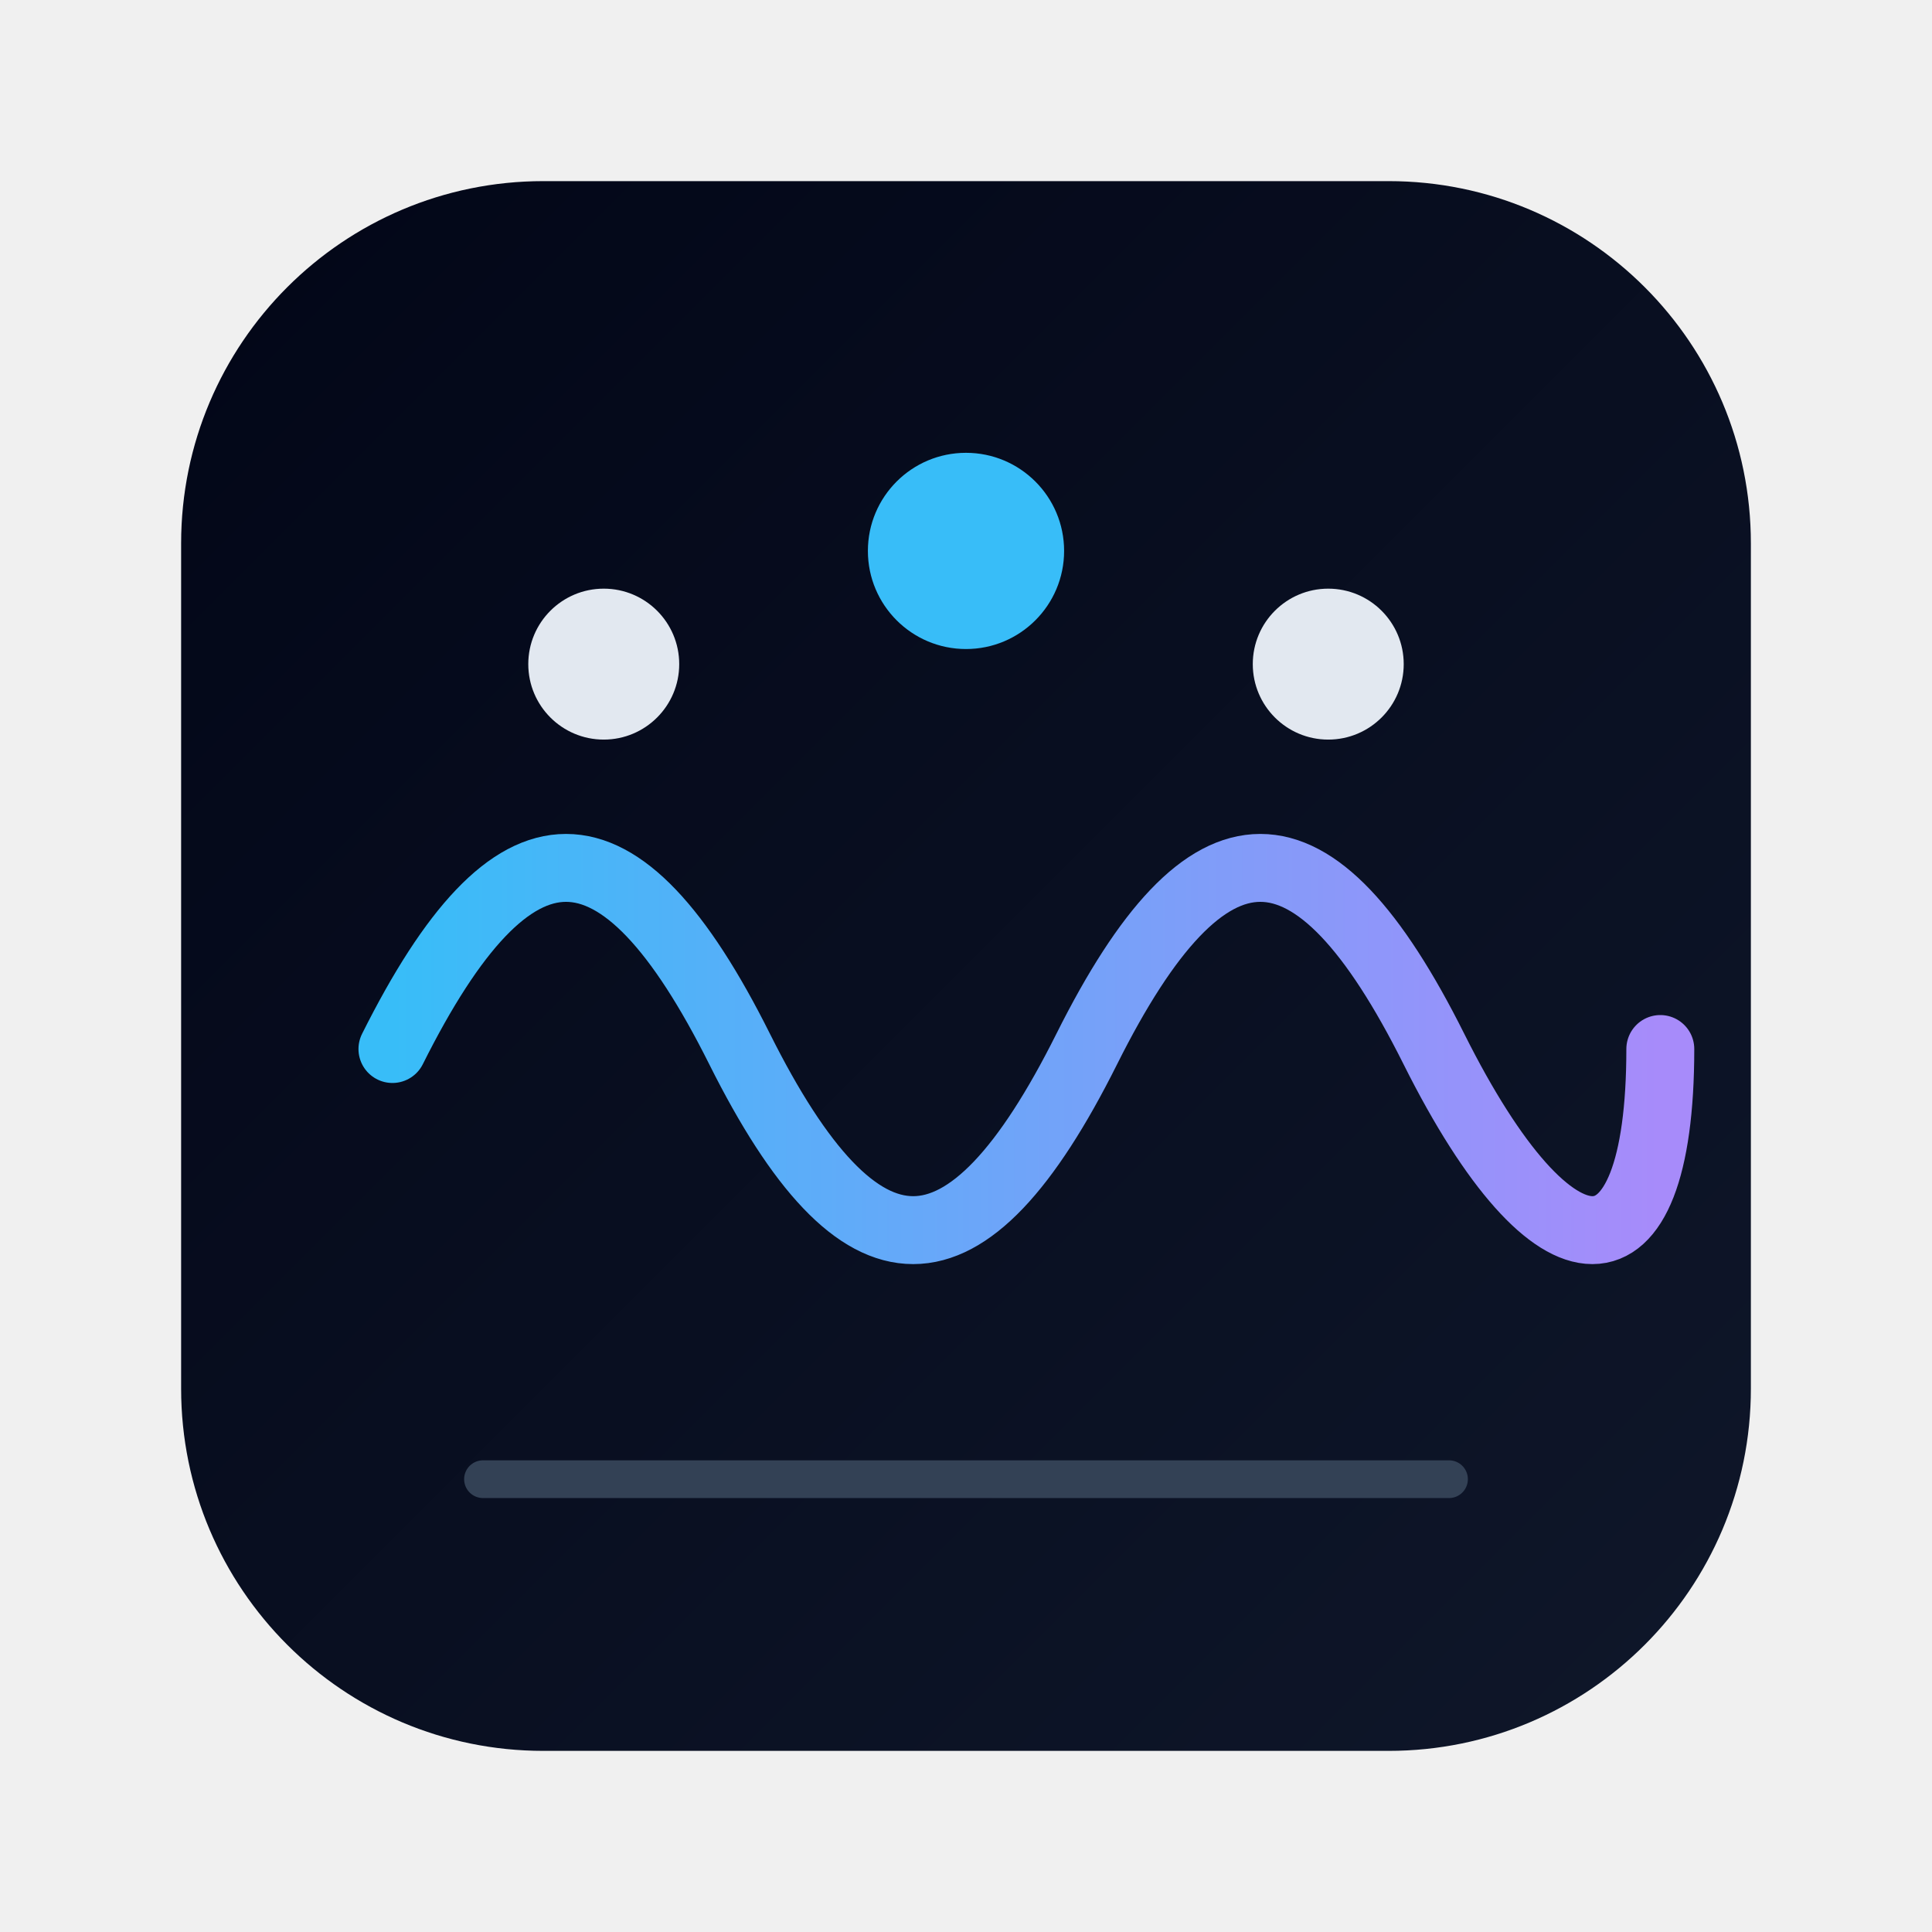
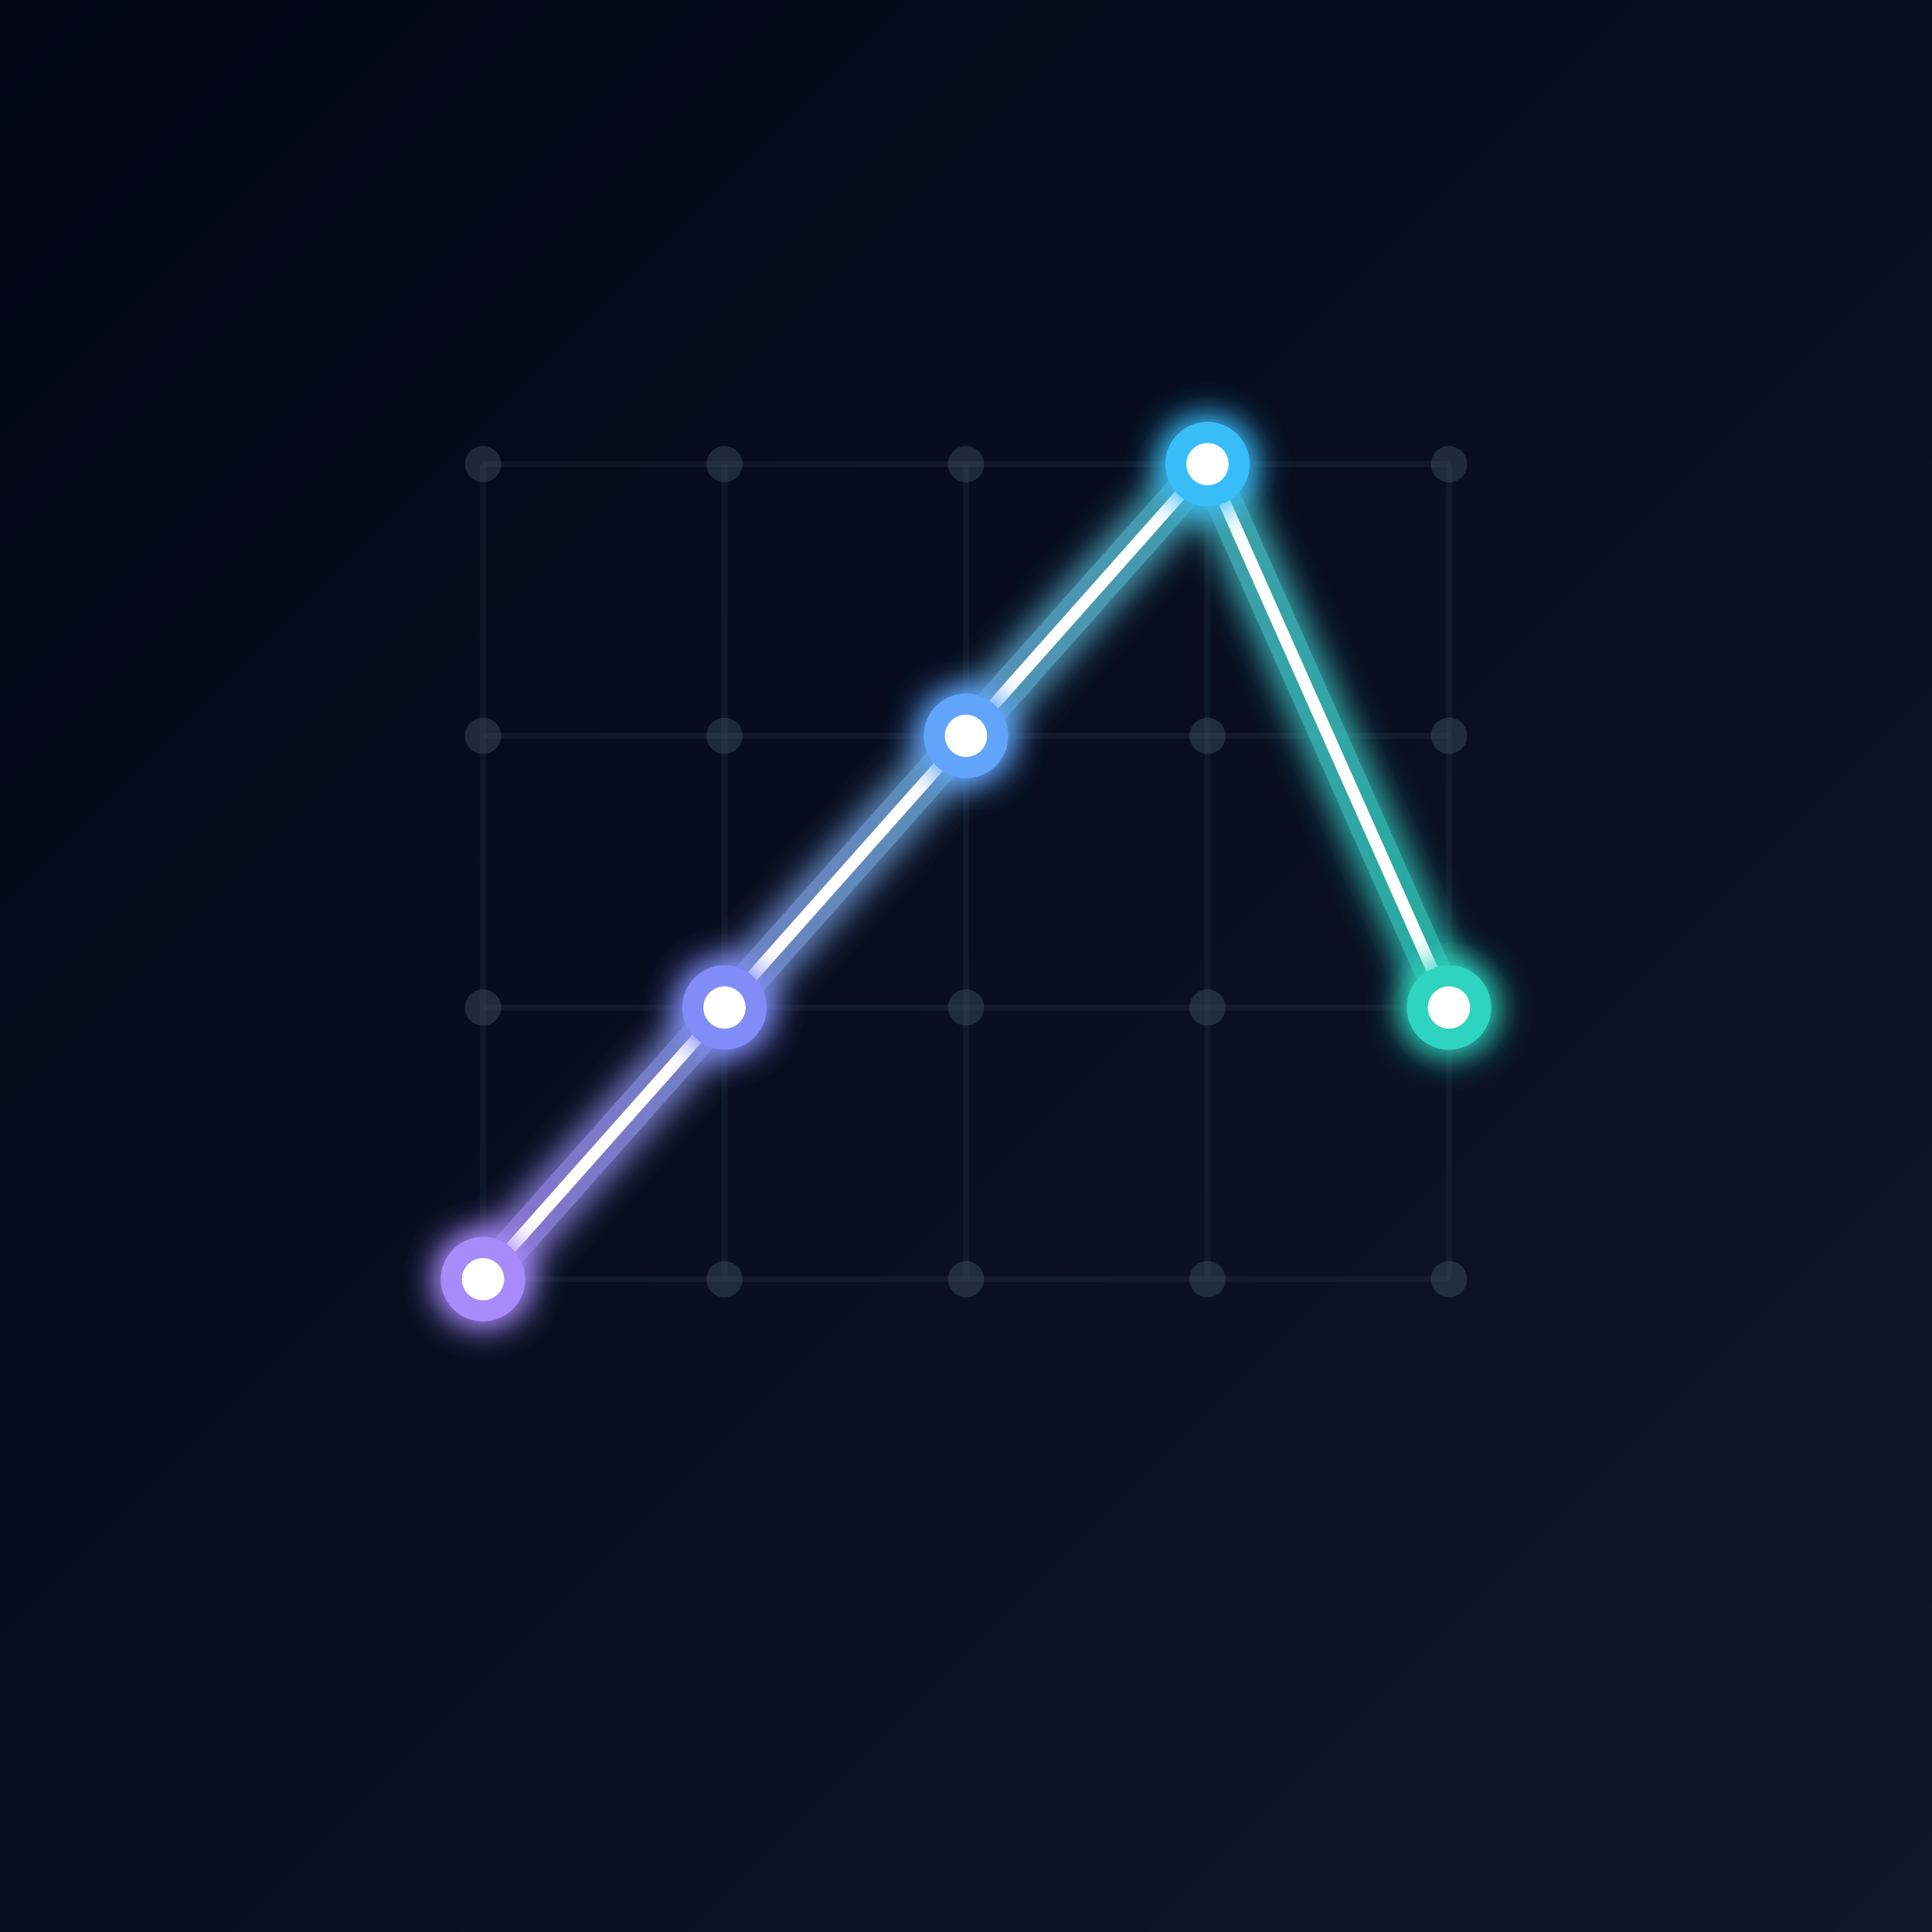
<svg xmlns="http://www.w3.org/2000/svg" viewBox="0 0 512 512" role="img" aria-label="Web Arpeggiator maskable icon">
  <defs>
-     <linearGradient id="bg-maskable" x1="0" y1="0" x2="1" y2="1">
+     <linearGradient id="bg" x1="0" y1="0" x2="1" y2="1">
      <stop offset="0%" stop-color="#020617" />
      <stop offset="100%" stop-color="#0f172a" />
    </linearGradient>
-     <linearGradient id="wave-maskable" x1="0" y1="0" x2="1" y2="0">
-       <stop offset="0%" stop-color="#38bdf8" />
-       <stop offset="100%" stop-color="#a78bfa" />
+     <linearGradient id="edge-glow" x1="0" y1="0" x2="1" y2="0">
+       <stop offset="0%" stop-color="#a78bfa" />
+       <stop offset="100%" stop-color="#2dd4bf" />
    </linearGradient>
+     <filter id="node-glow" x="-50%" y="-50%" width="200%" height="200%">
+       <feGaussianBlur in="SourceGraphic" stdDeviation="12" result="blur-wide" />
+       <feGaussianBlur in="SourceGraphic" stdDeviation="6" result="blur-wide" />
+       <feMerge>
+         <feMergeNode in="blur-wide" />
+         <feMergeNode in="blur-tight" />
+         <feMergeNode in="SourceGraphic" />
+       </feMerge>
+     </filter>
  </defs>
-   <rect x="48" y="48" width="416" height="416" rx="96" fill="url(#bg-maskable)" />
-   <path d="M104 278 C136 214 164 214 196 278 S256 342 288 278 S348 214 380 278 S440 342 440 278" fill="none" stroke="url(#wave-maskable)" stroke-width="18" stroke-linecap="round" stroke-linejoin="round" />
-   <circle cx="160" cy="176" r="20" fill="#e2e8f0" />
-   <circle cx="256" cy="146" r="26" fill="#38bdf8" />
-   <circle cx="352" cy="176" r="20" fill="#e2e8f0" />
-   <path d="M128 392 H384" stroke="#334155" stroke-width="10" stroke-linecap="round" />
+   <rect x="0" y="0" width="512" height="512" fill="url(#bg)" />
+   <g transform="translate(256, 231) scale(0.8) translate(-256, -261)">
+     <line x1="96" y1="126" x2="416" y2="126" stroke="#334155" stroke-width="2" opacity="0.2" />
+     <line x1="96" y1="216" x2="416" y2="216" stroke="#334155" stroke-width="2" opacity="0.2" />
+     <line x1="96" y1="306" x2="416" y2="306" stroke="#334155" stroke-width="2" opacity="0.2" />
+     <line x1="96" y1="396" x2="416" y2="396" stroke="#334155" stroke-width="2" opacity="0.2" />
+     <line x1="96" y1="126" x2="96" y2="396" stroke="#334155" stroke-width="2" opacity="0.2" />
+     <line x1="176" y1="126" x2="176" y2="396" stroke="#334155" stroke-width="2" opacity="0.2" />
+     <line x1="256" y1="126" x2="256" y2="396" stroke="#334155" stroke-width="2" opacity="0.2" />
+     <line x1="336" y1="126" x2="336" y2="396" stroke="#334155" stroke-width="2" opacity="0.2" />
+     <line x1="416" y1="126" x2="416" y2="396" stroke="#334155" stroke-width="2" opacity="0.2" />
+     <circle cx="96" cy="126" r="6" fill="#475569" opacity="0.4" />
+     <circle cx="176" cy="126" r="6" fill="#475569" opacity="0.4" />
+     <circle cx="256" cy="126" r="6" fill="#475569" opacity="0.4" />
+     <circle cx="416" cy="126" r="6" fill="#475569" opacity="0.4" />
+     <circle cx="96" cy="216" r="6" fill="#475569" opacity="0.4" />
+     <circle cx="176" cy="216" r="6" fill="#475569" opacity="0.4" />
+     <circle cx="336" cy="216" r="6" fill="#475569" opacity="0.4" />
+     <circle cx="416" cy="216" r="6" fill="#475569" opacity="0.4" />
+     <circle cx="96" cy="306" r="6" fill="#475569" opacity="0.4" />
+     <circle cx="256" cy="306" r="6" fill="#475569" opacity="0.4" />
+     <circle cx="336" cy="306" r="6" fill="#475569" opacity="0.4" />
+     <circle cx="176" cy="396" r="6" fill="#475569" opacity="0.4" />
+     <circle cx="256" cy="396" r="6" fill="#475569" opacity="0.4" />
+     <circle cx="336" cy="396" r="6" fill="#475569" opacity="0.4" />
+     <circle cx="416" cy="396" r="6" fill="#475569" opacity="0.4" />
+     <path d="M 96,396 L 176,306 L 256,216 L 336,126 L 416,306" fill="none" stroke="url(#edge-glow)" stroke-width="12" stroke-linecap="round" stroke-linejoin="round" filter="url(#node-glow)" opacity="0.8" />
+     <path d="M 96,396 L 176,306 L 256,216 L 336,126 L 416,306" fill="none" stroke="#ffffff" stroke-width="4" stroke-linecap="round" stroke-linejoin="round" />
+     <circle cx="96" cy="396" r="14" fill="#a78bfa" filter="url(#node-glow)" />
+     <circle cx="96" cy="396" r="7" fill="#ffffff" />
+     <circle cx="176" cy="306" r="14" fill="#818cf8" filter="url(#node-glow)" />
+     <circle cx="176" cy="306" r="7" fill="#ffffff" />
+     <circle cx="256" cy="216" r="14" fill="#60a5fa" filter="url(#node-glow)" />
+     <circle cx="256" cy="216" r="7" fill="#ffffff" />
+     <circle cx="336" cy="126" r="14" fill="#38bdf8" filter="url(#node-glow)" />
+     <circle cx="336" cy="126" r="7" fill="#ffffff" />
+     <circle cx="416" cy="306" r="14" fill="#2dd4bf" filter="url(#node-glow)" />
+     <circle cx="416" cy="306" r="7" fill="#ffffff" />
+   </g>
</svg>
